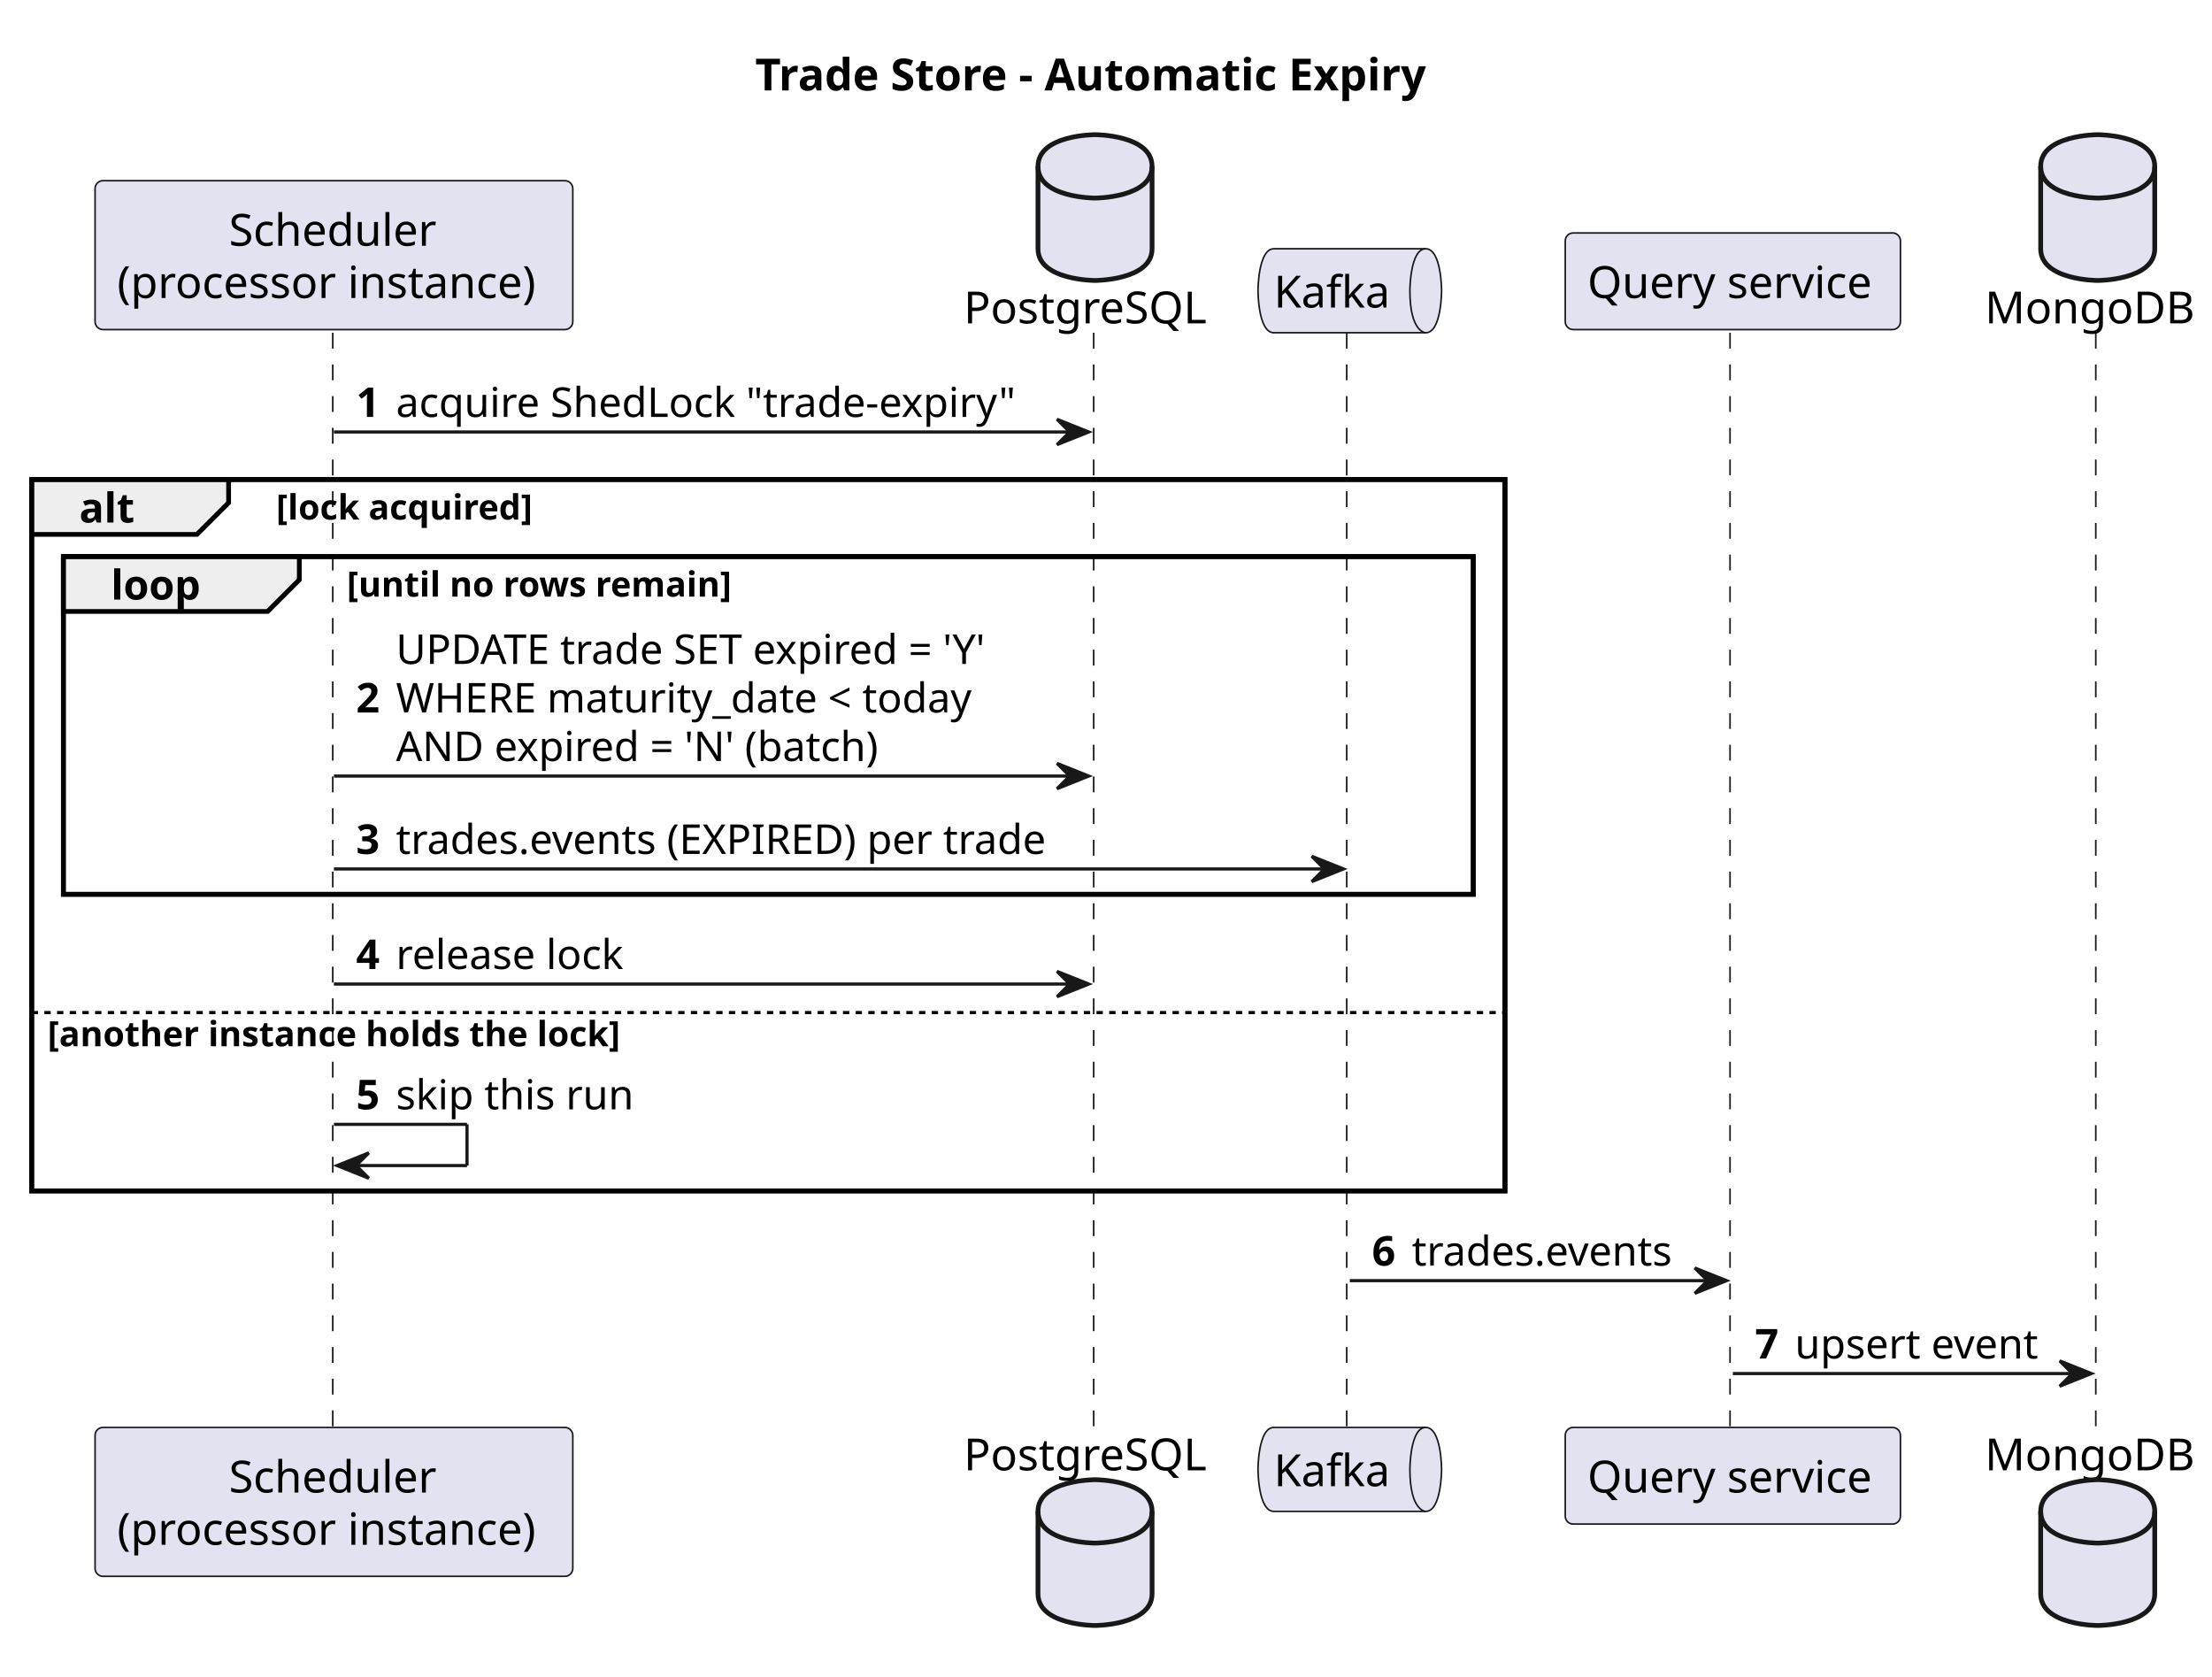
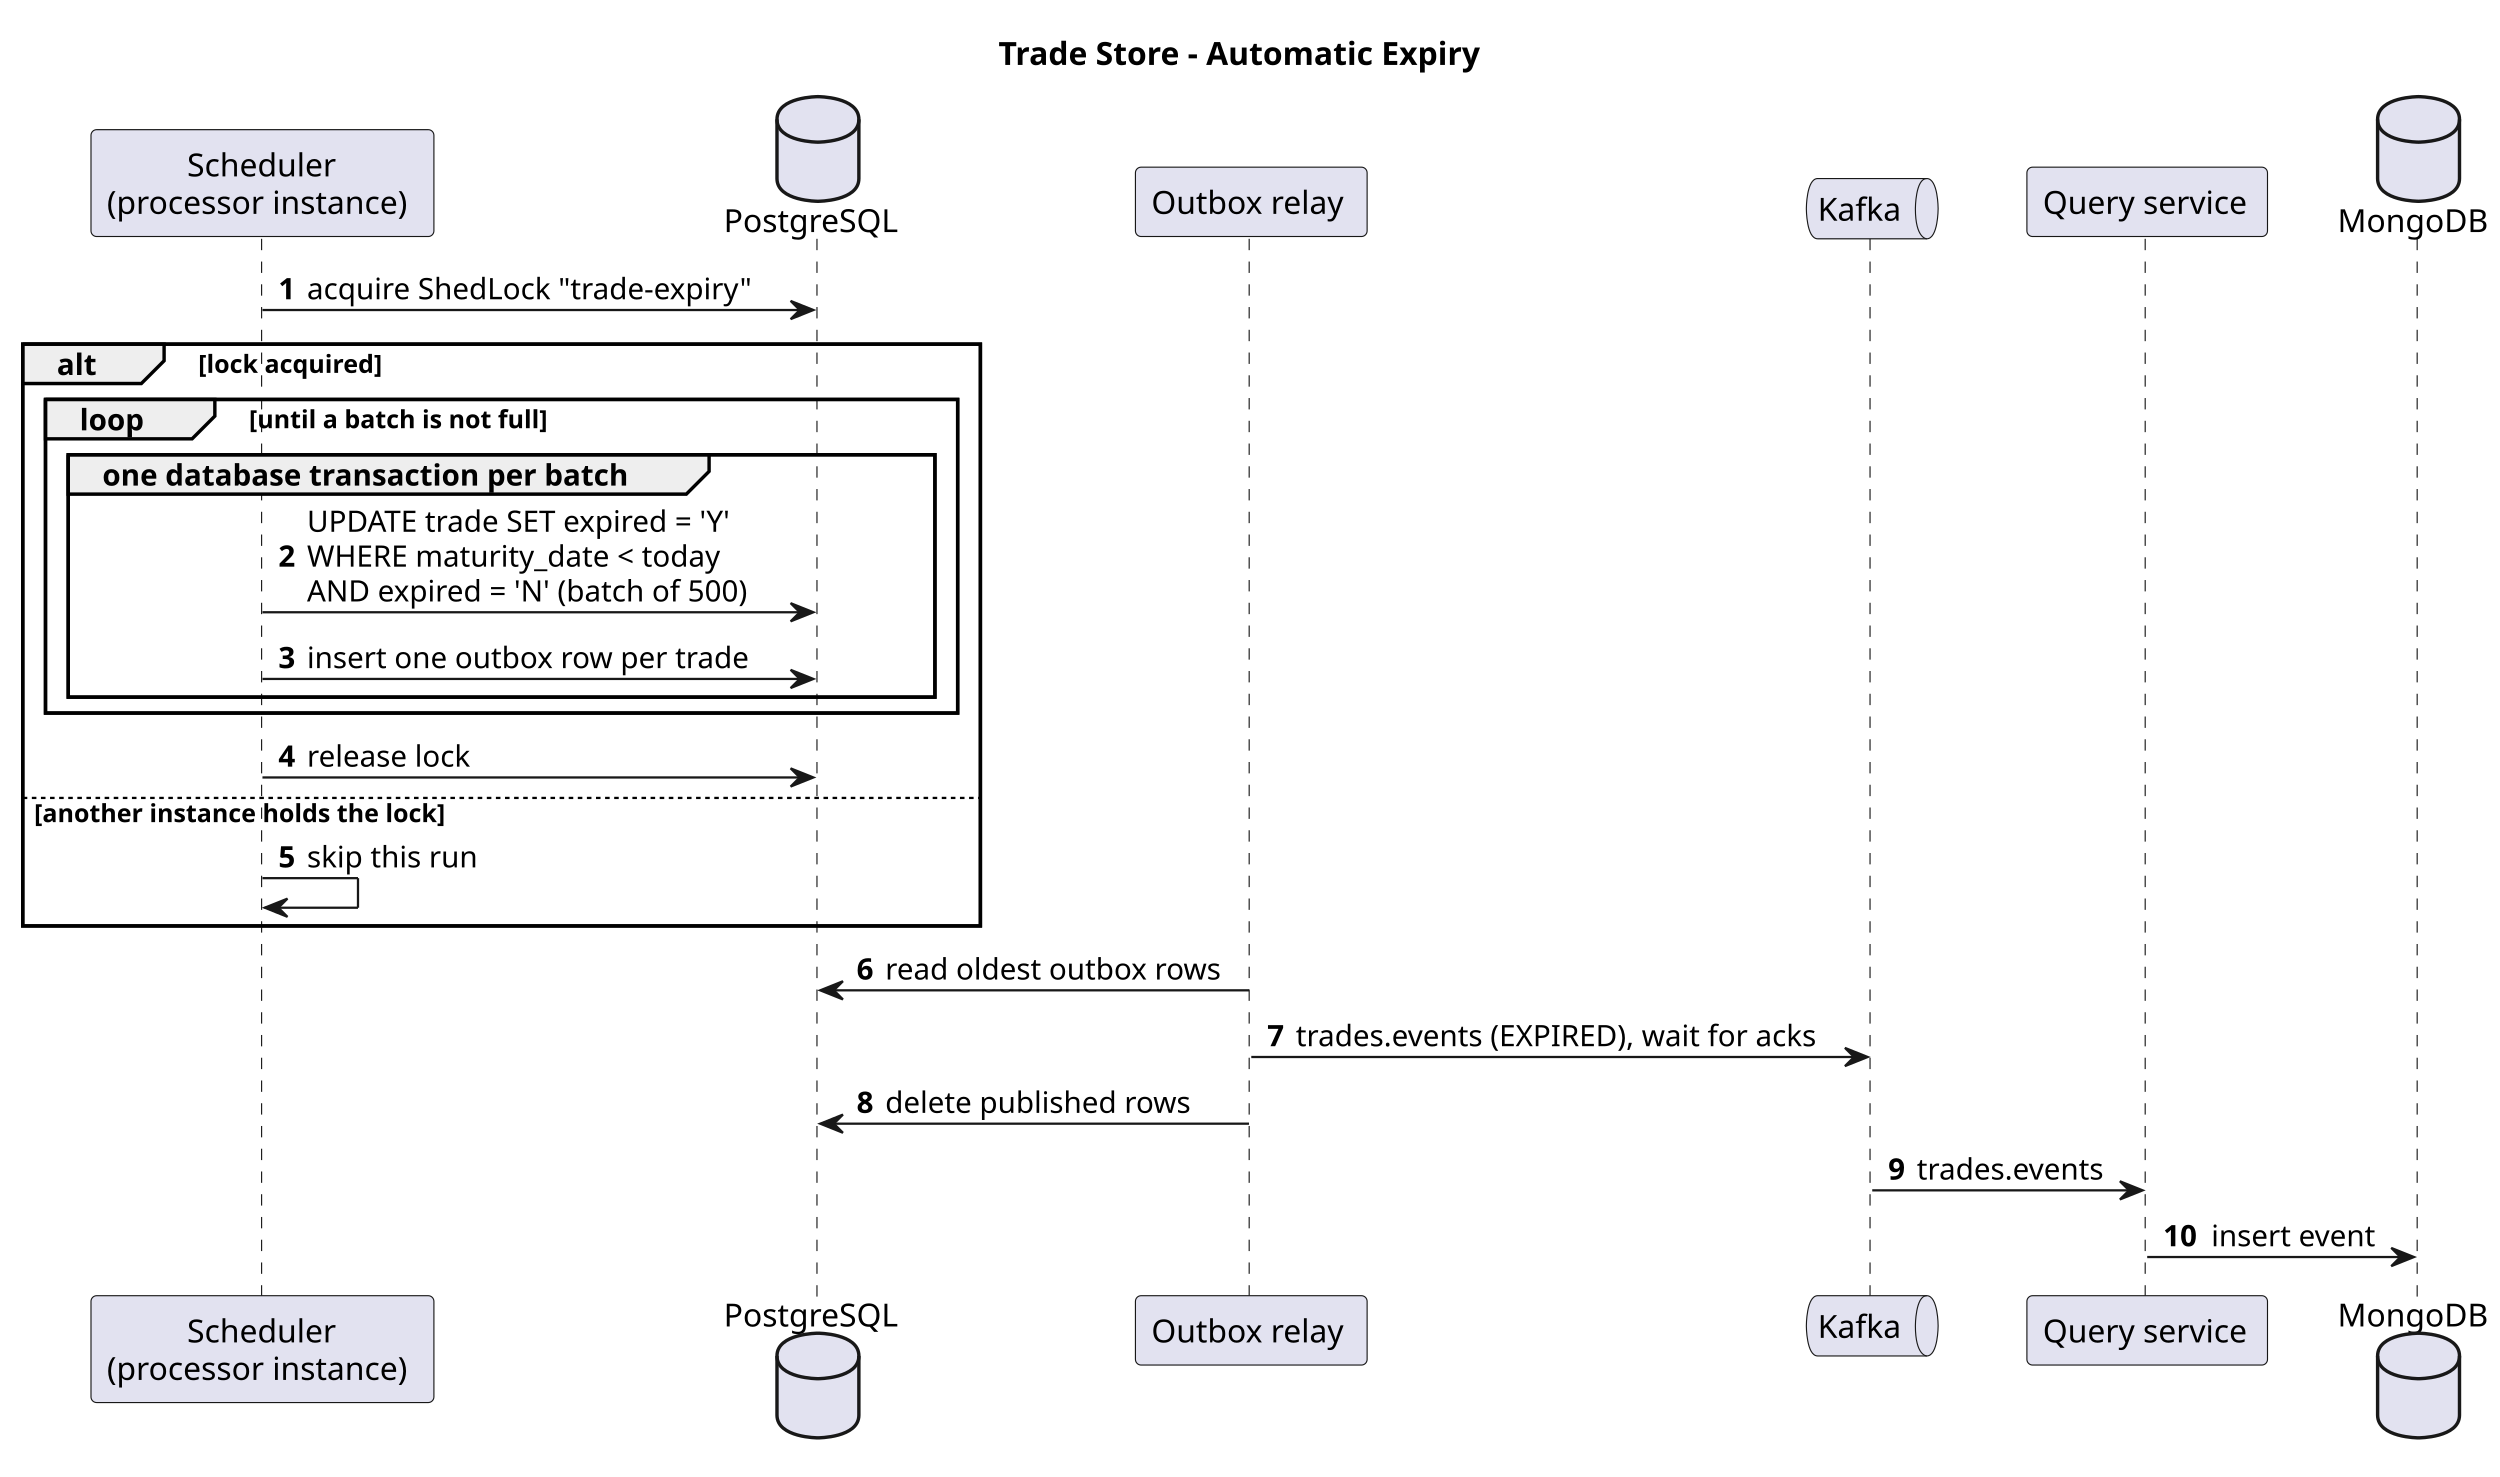
- <svg xmlns="http://www.w3.org/2000/svg" contentStyleType="text/css" height="529px" preserveAspectRatio="none" style="width:698px;height:529px;background:#FFFFFF;" version="1.1" viewBox="0 0 698 529" width="698px" zoomAndPan="magnify">
+ <svg xmlns="http://www.w3.org/2000/svg" contentStyleType="text/css" height="649px" preserveAspectRatio="none" style="width:1099px;height:649px;background:#FFFFFF;" version="1.1" viewBox="0 0 1099 649" width="1099px" zoomAndPan="magnify">
  <defs />
  <g>
-     <text fill="#000000" font-family="sans-serif" font-size="14" font-weight="bold" lengthAdjust="spacing" textLength="224.95" x="238.296" y="28.535">Trade Store - Automatic Expiry</text>
-     <rect fill="none" height="224.44" style="stroke:#000000;stroke-width:1.5;" width="464.894" x="10" y="151.287" />
-     <rect fill="none" height="106.553" style="stroke:#000000;stroke-width:1.5;" width="444.894" x="20" y="175.598" />
-     <line style="stroke:#181818;stroke-width:0.5;stroke-dasharray:5.0,5.0;" x1="105" x2="105" y1="104.977" y2="451.348" />
-     <line style="stroke:#181818;stroke-width:0.5;stroke-dasharray:5.0,5.0;" x1="345.112" x2="345.112" y1="104.977" y2="451.348" />
-     <line style="stroke:#181818;stroke-width:0.5;stroke-dasharray:5.0,5.0;" x1="424.962" x2="424.962" y1="104.977" y2="451.348" />
-     <line style="stroke:#181818;stroke-width:0.5;stroke-dasharray:5.0,5.0;" x1="545.918" x2="545.918" y1="104.977" y2="451.348" />
-     <line style="stroke:#181818;stroke-width:0.5;stroke-dasharray:5.0,5.0;" x1="661.328" x2="661.328" y1="104.977" y2="451.348" />
-     <rect fill="#E2E2F0" height="46.977" rx="2.5" ry="2.5" style="stroke:#181818;stroke-width:0.5;" width="150.746" x="30" y="57" />
-     <text fill="#000000" font-family="sans-serif" font-size="14" lengthAdjust="spacing" textLength="66.274" x="72.236" y="77.535">Scheduler</text>
-     <text fill="#000000" font-family="sans-serif" font-size="14" lengthAdjust="spacing" textLength="136.746" x="37" y="94.023">(processor instance)</text>
-     <rect fill="#E2E2F0" height="46.977" rx="2.5" ry="2.5" style="stroke:#181818;stroke-width:0.5;" width="150.746" x="30" y="450.348" />
-     <text fill="#000000" font-family="sans-serif" font-size="14" lengthAdjust="spacing" textLength="66.274" x="72.236" y="470.883">Scheduler</text>
-     <text fill="#000000" font-family="sans-serif" font-size="14" lengthAdjust="spacing" textLength="136.746" x="37" y="487.371">(processor instance)</text>
-     <text fill="#000000" font-family="sans-serif" font-size="14" lengthAdjust="spacing" textLength="76.85" x="304.112" y="102.023">PostgreSQL</text>
-     <path d="M327.537,52.488 C327.537,42.488 345.537,42.488 345.537,42.488 C345.537,42.488 363.537,42.488 363.537,52.488 L363.537,78.488 C363.537,88.488 345.537,88.488 345.537,88.488 C345.537,88.488 327.537,88.488 327.537,78.488 L327.537,52.488 " fill="#E2E2F0" style="stroke:#181818;stroke-width:1.5;" />
-     <path d="M327.537,52.488 C327.537,62.488 345.537,62.488 345.537,62.488 C345.537,62.488 363.537,62.488 363.537,52.488 " fill="none" style="stroke:#181818;stroke-width:1.5;" />
-     <text fill="#000000" font-family="sans-serif" font-size="14" lengthAdjust="spacing" textLength="76.85" x="304.112" y="463.883">PostgreSQL</text>
-     <path d="M327.537,476.836 C327.537,466.836 345.537,466.836 345.537,466.836 C345.537,466.836 363.537,466.836 363.537,476.836 L363.537,502.836 C363.537,512.836 345.537,512.836 345.537,512.836 C345.537,512.836 327.537,512.836 327.537,502.836 L327.537,476.836 " fill="#E2E2F0" style="stroke:#181818;stroke-width:1.5;" />
-     <path d="M327.537,476.836 C327.537,486.836 345.537,486.836 345.537,486.836 C345.537,486.836 363.537,486.836 363.537,476.836 " fill="none" style="stroke:#181818;stroke-width:1.5;" />
-     <path d="M401.962,78.488 L449.894,78.488 C454.894,78.488 454.894,91.732 454.894,91.732 C454.894,91.732 454.894,104.977 449.894,104.977 L401.962,104.977 C396.962,104.977 396.962,91.732 396.962,91.732 C396.962,91.732 396.962,78.488 401.962,78.488 " fill="#E2E2F0" style="stroke:#181818;stroke-width:0.5;" />
-     <path d="M449.894,78.488 C444.894,78.488 444.894,91.732 444.894,91.732 C444.894,104.977 449.894,104.977 449.894,104.977 " fill="none" style="stroke:#181818;stroke-width:0.5;" />
-     <text fill="#000000" font-family="sans-serif" font-size="14" lengthAdjust="spacing" textLength="37.933" x="401.962" y="97.023">Kafka</text>
-     <path d="M401.962,450.348 L449.894,450.348 C454.894,450.348 454.894,463.592 454.894,463.592 C454.894,463.592 454.894,476.836 449.894,476.836 L401.962,476.836 C396.962,476.836 396.962,463.592 396.962,463.592 C396.962,463.592 396.962,450.348 401.962,450.348 " fill="#E2E2F0" style="stroke:#181818;stroke-width:0.5;" />
-     <path d="M449.894,450.348 C444.894,450.348 444.894,463.592 444.894,463.592 C444.894,476.836 449.894,476.836 449.894,476.836 " fill="none" style="stroke:#181818;stroke-width:0.5;" />
-     <text fill="#000000" font-family="sans-serif" font-size="14" lengthAdjust="spacing" textLength="37.933" x="401.962" y="468.883">Kafka</text>
-     <rect fill="#E2E2F0" height="30.488" rx="2.5" ry="2.5" style="stroke:#181818;stroke-width:0.5;" width="105.766" x="493.918" y="73.488" />
-     <text fill="#000000" font-family="sans-serif" font-size="14" lengthAdjust="spacing" textLength="91.766" x="500.918" y="94.023">Query service</text>
-     <rect fill="#E2E2F0" height="30.488" rx="2.5" ry="2.5" style="stroke:#181818;stroke-width:0.5;" width="105.766" x="493.918" y="450.348" />
-     <text fill="#000000" font-family="sans-serif" font-size="14" lengthAdjust="spacing" textLength="91.766" x="500.918" y="470.883">Query service</text>
-     <text fill="#000000" font-family="sans-serif" font-size="14" lengthAdjust="spacing" textLength="65.215" x="626.328" y="102.023">MongoDB</text>
-     <path d="M643.935,52.488 C643.935,42.488 661.935,42.488 661.935,42.488 C661.935,42.488 679.935,42.488 679.935,52.488 L679.935,78.488 C679.935,88.488 661.935,88.488 661.935,88.488 C661.935,88.488 643.935,88.488 643.935,78.488 L643.935,52.488 " fill="#E2E2F0" style="stroke:#181818;stroke-width:1.5;" />
-     <path d="M643.935,52.488 C643.935,62.488 661.935,62.488 661.935,62.488 C661.935,62.488 679.935,62.488 679.935,52.488 " fill="none" style="stroke:#181818;stroke-width:1.5;" />
-     <text fill="#000000" font-family="sans-serif" font-size="14" lengthAdjust="spacing" textLength="65.215" x="626.328" y="463.883">MongoDB</text>
-     <path d="M643.935,476.836 C643.935,466.836 661.935,466.836 661.935,466.836 C661.935,466.836 679.935,466.836 679.935,476.836 L679.935,502.836 C679.935,512.836 661.935,512.836 661.935,512.836 C661.935,512.836 643.935,512.836 643.935,502.836 L643.935,476.836 " fill="#E2E2F0" style="stroke:#181818;stroke-width:1.5;" />
-     <path d="M643.935,476.836 C643.935,486.836 661.935,486.836 661.935,486.836 C661.935,486.836 679.935,486.836 679.935,476.836 " fill="none" style="stroke:#181818;stroke-width:1.5;" />
-     <polygon fill="#181818" points="333.537,132.287,343.537,136.287,333.537,140.287,337.537,136.287" style="stroke:#181818;stroke-width:1;" />
-     <line style="stroke:#181818;stroke-width:1;" x1="105.373" x2="339.537" y1="136.287" y2="136.287" />
-     <text fill="#000000" font-family="sans-serif" font-size="13" font-weight="bold" lengthAdjust="spacing" textLength="8.576" x="112.373" y="131.545">1</text>
-     <text fill="#000000" font-family="sans-serif" font-size="13" lengthAdjust="spacing" textLength="203.588" x="124.949" y="131.545">acquire ShedLock "trade-expiry"</text>
+     <text fill="#000000" font-family="sans-serif" font-size="14" font-weight="bold" lengthAdjust="spacing" textLength="224.95" x="438.926" y="28.535">Trade Store - Automatic Expiry</text>
+     <rect fill="none" height="255.75" style="stroke:#000000;stroke-width:1.5;" width="420.986" x="10" y="151.287" />
+     <rect fill="none" height="137.863" style="stroke:#000000;stroke-width:1.5;" width="400.986" x="20" y="175.598" />
+     <rect fill="none" height="106.553" style="stroke:#000000;stroke-width:1.5;" width="380.986" x="30" y="199.908" />
+     <line style="stroke:#181818;stroke-width:0.5;stroke-dasharray:5.0,5.0;" x1="115" x2="115" y1="104.977" y2="570.59" />
+     <line style="stroke:#181818;stroke-width:0.5;stroke-dasharray:5.0,5.0;" x1="359.137" x2="359.137" y1="104.977" y2="570.59" />
+     <line style="stroke:#181818;stroke-width:0.5;stroke-dasharray:5.0,5.0;" x1="549.137" x2="549.137" y1="104.977" y2="570.59" />
+     <line style="stroke:#181818;stroke-width:0.5;stroke-dasharray:5.0,5.0;" x1="822.07" x2="822.07" y1="104.977" y2="570.59" />
+     <line style="stroke:#181818;stroke-width:0.5;stroke-dasharray:5.0,5.0;" x1="943.026" x2="943.026" y1="104.977" y2="570.59" />
+     <line style="stroke:#181818;stroke-width:0.5;stroke-dasharray:5.0,5.0;" x1="1062.587" x2="1062.587" y1="104.977" y2="570.59" />
+     <rect fill="#E2E2F0" height="46.977" rx="2.5" ry="2.5" style="stroke:#181818;stroke-width:0.5;" width="150.746" x="40" y="57" />
+     <text fill="#000000" font-family="sans-serif" font-size="14" lengthAdjust="spacing" textLength="66.274" x="82.236" y="77.535">Scheduler</text>
+     <text fill="#000000" font-family="sans-serif" font-size="14" lengthAdjust="spacing" textLength="136.746" x="47" y="94.023">(processor instance)</text>
+     <rect fill="#E2E2F0" height="46.977" rx="2.5" ry="2.5" style="stroke:#181818;stroke-width:0.5;" width="150.746" x="40" y="569.59" />
+     <text fill="#000000" font-family="sans-serif" font-size="14" lengthAdjust="spacing" textLength="66.274" x="82.236" y="590.125">Scheduler</text>
+     <text fill="#000000" font-family="sans-serif" font-size="14" lengthAdjust="spacing" textLength="136.746" x="47" y="606.613">(processor instance)</text>
+     <text fill="#000000" font-family="sans-serif" font-size="14" lengthAdjust="spacing" textLength="76.85" x="318.137" y="102.023">PostgreSQL</text>
+     <path d="M341.562,52.488 C341.562,42.488 359.562,42.488 359.562,42.488 C359.562,42.488 377.562,42.488 377.562,52.488 L377.562,78.488 C377.562,88.488 359.562,88.488 359.562,88.488 C359.562,88.488 341.562,88.488 341.562,78.488 L341.562,52.488 " fill="#E2E2F0" style="stroke:#181818;stroke-width:1.5;" />
+     <path d="M341.562,52.488 C341.562,62.488 359.562,62.488 359.562,62.488 C359.562,62.488 377.562,62.488 377.562,52.488 " fill="none" style="stroke:#181818;stroke-width:1.5;" />
+     <text fill="#000000" font-family="sans-serif" font-size="14" lengthAdjust="spacing" textLength="76.85" x="318.137" y="583.125">PostgreSQL</text>
+     <path d="M341.562,596.078 C341.562,586.078 359.562,586.078 359.562,586.078 C359.562,586.078 377.562,586.078 377.562,596.078 L377.562,622.078 C377.562,632.078 359.562,632.078 359.562,632.078 C359.562,632.078 341.562,632.078 341.562,622.078 L341.562,596.078 " fill="#E2E2F0" style="stroke:#181818;stroke-width:1.5;" />
+     <path d="M341.562,596.078 C341.562,606.078 359.562,606.078 359.562,606.078 C359.562,606.078 377.562,606.078 377.562,596.078 " fill="none" style="stroke:#181818;stroke-width:1.5;" />
+     <rect fill="#E2E2F0" height="30.488" rx="2.5" ry="2.5" style="stroke:#181818;stroke-width:0.5;" width="101.849" x="499.137" y="73.488" />
+     <text fill="#000000" font-family="sans-serif" font-size="14" lengthAdjust="spacing" textLength="87.849" x="506.137" y="94.023">Outbox relay</text>
+     <rect fill="#E2E2F0" height="30.488" rx="2.5" ry="2.5" style="stroke:#181818;stroke-width:0.5;" width="101.849" x="499.137" y="569.59" />
+     <text fill="#000000" font-family="sans-serif" font-size="14" lengthAdjust="spacing" textLength="87.849" x="506.137" y="590.125">Outbox relay</text>
+     <path d="M799.07,78.488 L847.003,78.488 C852.003,78.488 852.003,91.732 852.003,91.732 C852.003,91.732 852.003,104.977 847.003,104.977 L799.07,104.977 C794.07,104.977 794.07,91.732 794.07,91.732 C794.07,91.732 794.07,78.488 799.07,78.488 " fill="#E2E2F0" style="stroke:#181818;stroke-width:0.5;" />
+     <path d="M847.003,78.488 C842.003,78.488 842.003,91.732 842.003,91.732 C842.003,104.977 847.003,104.977 847.003,104.977 " fill="none" style="stroke:#181818;stroke-width:0.5;" />
+     <text fill="#000000" font-family="sans-serif" font-size="14" lengthAdjust="spacing" textLength="37.933" x="799.07" y="97.023">Kafka</text>
+     <path d="M799.07,569.59 L847.003,569.59 C852.003,569.59 852.003,582.834 852.003,582.834 C852.003,582.834 852.003,596.078 847.003,596.078 L799.07,596.078 C794.07,596.078 794.07,582.834 794.07,582.834 C794.07,582.834 794.07,569.59 799.07,569.59 " fill="#E2E2F0" style="stroke:#181818;stroke-width:0.5;" />
+     <path d="M847.003,569.59 C842.003,569.59 842.003,582.834 842.003,582.834 C842.003,596.078 847.003,596.078 847.003,596.078 " fill="none" style="stroke:#181818;stroke-width:0.5;" />
+     <text fill="#000000" font-family="sans-serif" font-size="14" lengthAdjust="spacing" textLength="37.933" x="799.07" y="588.125">Kafka</text>
+     <rect fill="#E2E2F0" height="30.488" rx="2.5" ry="2.5" style="stroke:#181818;stroke-width:0.5;" width="105.766" x="891.026" y="73.488" />
+     <text fill="#000000" font-family="sans-serif" font-size="14" lengthAdjust="spacing" textLength="91.766" x="898.026" y="94.023">Query service</text>
+     <rect fill="#E2E2F0" height="30.488" rx="2.5" ry="2.5" style="stroke:#181818;stroke-width:0.5;" width="105.766" x="891.026" y="569.59" />
+     <text fill="#000000" font-family="sans-serif" font-size="14" lengthAdjust="spacing" textLength="91.766" x="898.026" y="590.125">Query service</text>
+     <text fill="#000000" font-family="sans-serif" font-size="14" lengthAdjust="spacing" textLength="65.215" x="1027.587" y="102.023">MongoDB</text>
+     <path d="M1045.195,52.488 C1045.195,42.488 1063.195,42.488 1063.195,42.488 C1063.195,42.488 1081.195,42.488 1081.195,52.488 L1081.195,78.488 C1081.195,88.488 1063.195,88.488 1063.195,88.488 C1063.195,88.488 1045.195,88.488 1045.195,78.488 L1045.195,52.488 " fill="#E2E2F0" style="stroke:#181818;stroke-width:1.5;" />
+     <path d="M1045.195,52.488 C1045.195,62.488 1063.195,62.488 1063.195,62.488 C1063.195,62.488 1081.195,62.488 1081.195,52.488 " fill="none" style="stroke:#181818;stroke-width:1.5;" />
+     <text fill="#000000" font-family="sans-serif" font-size="14" lengthAdjust="spacing" textLength="65.215" x="1027.587" y="583.125">MongoDB</text>
+     <path d="M1045.195,596.078 C1045.195,586.078 1063.195,586.078 1063.195,586.078 C1063.195,586.078 1081.195,586.078 1081.195,596.078 L1081.195,622.078 C1081.195,632.078 1063.195,632.078 1063.195,632.078 C1063.195,632.078 1045.195,632.078 1045.195,622.078 L1045.195,596.078 " fill="#E2E2F0" style="stroke:#181818;stroke-width:1.5;" />
+     <path d="M1045.195,596.078 C1045.195,606.078 1063.195,606.078 1063.195,606.078 C1063.195,606.078 1081.195,606.078 1081.195,596.078 " fill="none" style="stroke:#181818;stroke-width:1.5;" />
+     <polygon fill="#181818" points="347.562,132.287,357.562,136.287,347.562,140.287,351.562,136.287" style="stroke:#181818;stroke-width:1;" />
+     <line style="stroke:#181818;stroke-width:1;" x1="115.373" x2="353.562" y1="136.287" y2="136.287" />
+     <text fill="#000000" font-family="sans-serif" font-size="13" font-weight="bold" lengthAdjust="spacing" textLength="8.576" x="122.373" y="131.545">1</text>
+     <text fill="#000000" font-family="sans-serif" font-size="13" lengthAdjust="spacing" textLength="203.588" x="134.949" y="131.545">acquire ShedLock "trade-expiry"</text>
    <path d="M10,151.287 L72.139,151.287 L72.139,158.598 L62.139,168.598 L10,168.598 L10,151.287 " fill="#EEEEEE" style="stroke:#000000;stroke-width:1.5;" />
-     <rect fill="none" height="224.44" style="stroke:#000000;stroke-width:1.5;" width="464.894" x="10" y="151.287" />
+     <rect fill="none" height="255.75" style="stroke:#000000;stroke-width:1.5;" width="420.986" x="10" y="151.287" />
    <text fill="#000000" font-family="sans-serif" font-size="13" font-weight="bold" lengthAdjust="spacing" textLength="17.139" x="25" y="164.856">alt</text>
    <text fill="#000000" font-family="sans-serif" font-size="11" font-weight="bold" lengthAdjust="spacing" textLength="84.342" x="87.139" y="163.922">[lock acquired]</text>
    <path d="M20,175.598 L94.447,175.598 L94.447,182.908 L84.447,192.908 L20,192.908 L20,175.598 " fill="#EEEEEE" style="stroke:#000000;stroke-width:1.5;" />
-     <rect fill="none" height="106.553" style="stroke:#000000;stroke-width:1.5;" width="444.894" x="20" y="175.598" />
+     <rect fill="none" height="137.863" style="stroke:#000000;stroke-width:1.5;" width="400.986" x="20" y="175.598" />
    <text fill="#000000" font-family="sans-serif" font-size="13" font-weight="bold" lengthAdjust="spacing" textLength="29.447" x="35" y="189.166">loop</text>
-     <text fill="#000000" font-family="sans-serif" font-size="11" font-weight="bold" lengthAdjust="spacing" textLength="126.457" x="109.447" y="188.232">[until no rows remain]</text>
-     <polygon fill="#181818" points="333.537,240.84,343.537,244.84,333.537,248.84,337.537,244.84" style="stroke:#181818;stroke-width:1;" />
-     <line style="stroke:#181818;stroke-width:1;" x1="105.373" x2="339.537" y1="244.84" y2="244.84" />
-     <text fill="#000000" font-family="sans-serif" font-size="13" font-weight="bold" lengthAdjust="spacing" textLength="8.576" x="112.373" y="224.787">2</text>
-     <text fill="#000000" font-family="sans-serif" font-size="13" lengthAdjust="spacing" textLength="198.072" x="124.949" y="209.477">UPDATE trade SET expired = 'Y'</text>
-     <text fill="#000000" font-family="sans-serif" font-size="13" lengthAdjust="spacing" textLength="187.605" x="124.949" y="224.787">WHERE maturity_date &lt; today</text>
-     <text fill="#000000" font-family="sans-serif" font-size="13" lengthAdjust="spacing" textLength="161.96" x="124.949" y="240.098">AND expired = 'N' (batch)</text>
-     <polygon fill="#181818" points="413.928,270.15,423.928,274.15,413.928,278.15,417.928,274.15" style="stroke:#181818;stroke-width:1;" />
-     <line style="stroke:#181818;stroke-width:1;" x1="105.373" x2="419.928" y1="274.15" y2="274.15" />
-     <text fill="#000000" font-family="sans-serif" font-size="13" font-weight="bold" lengthAdjust="spacing" textLength="8.576" x="112.373" y="269.408">3</text>
-     <text fill="#000000" font-family="sans-serif" font-size="13" lengthAdjust="spacing" textLength="209.739" x="124.949" y="269.408">trades.events (EXPIRED) per trade</text>
-     <polygon fill="#181818" points="333.537,306.461,343.537,310.461,333.537,314.461,337.537,310.461" style="stroke:#181818;stroke-width:1;" />
-     <line style="stroke:#181818;stroke-width:1;" x1="105.373" x2="339.537" y1="310.461" y2="310.461" />
-     <text fill="#000000" font-family="sans-serif" font-size="13" font-weight="bold" lengthAdjust="spacing" textLength="8.576" x="112.373" y="305.719">4</text>
-     <text fill="#000000" font-family="sans-serif" font-size="13" lengthAdjust="spacing" textLength="74.725" x="124.949" y="305.719">release lock</text>
-     <line style="stroke:#000000;stroke-width:1;stroke-dasharray:2.0,2.0;" x1="10" x2="474.894" y1="319.461" y2="319.461" />
-     <text fill="#000000" font-family="sans-serif" font-size="11" font-weight="bold" lengthAdjust="spacing" textLength="186.85" x="15" y="330.096">[another instance holds the lock]</text>
-     <line style="stroke:#181818;stroke-width:1;" x1="105.373" x2="147.373" y1="354.727" y2="354.727" />
-     <line style="stroke:#181818;stroke-width:1;" x1="147.373" x2="147.373" y1="354.727" y2="367.727" />
-     <line style="stroke:#181818;stroke-width:1;" x1="106.373" x2="147.373" y1="367.727" y2="367.727" />
-     <polygon fill="#181818" points="116.373,363.727,106.373,367.727,116.373,371.727,112.373,367.727" style="stroke:#181818;stroke-width:1;" />
-     <text fill="#000000" font-family="sans-serif" font-size="13" font-weight="bold" lengthAdjust="spacing" textLength="8.576" x="112.373" y="349.984">5</text>
-     <text fill="#000000" font-family="sans-serif" font-size="13" lengthAdjust="spacing" textLength="79.162" x="124.949" y="349.984">skip this run</text>
-     <polygon fill="#181818" points="534.801,400.037,544.801,404.037,534.801,408.037,538.801,404.037" style="stroke:#181818;stroke-width:1;" />
-     <line style="stroke:#181818;stroke-width:1;" x1="425.928" x2="540.801" y1="404.037" y2="404.037" />
-     <text fill="#000000" font-family="sans-serif" font-size="13" font-weight="bold" lengthAdjust="spacing" textLength="8.576" x="432.928" y="399.295">6</text>
-     <text fill="#000000" font-family="sans-serif" font-size="13" lengthAdjust="spacing" textLength="84.297" x="445.504" y="399.295">trades.events</text>
-     <polygon fill="#181818" points="649.935,429.348,659.935,433.348,649.935,437.348,653.935,433.348" style="stroke:#181818;stroke-width:1;" />
-     <line style="stroke:#181818;stroke-width:1;" x1="546.801" x2="655.935" y1="433.348" y2="433.348" />
-     <text fill="#000000" font-family="sans-serif" font-size="13" font-weight="bold" lengthAdjust="spacing" textLength="8.576" x="553.801" y="428.606">7</text>
-     <text fill="#000000" font-family="sans-serif" font-size="13" lengthAdjust="spacing" textLength="78.559" x="566.376" y="428.606">upsert event</text>
+     <text fill="#000000" font-family="sans-serif" font-size="11" font-weight="bold" lengthAdjust="spacing" textLength="137.543" x="109.447" y="188.232">[until a batch is not full]</text>
+     <path d="M30,199.908 L311.717,199.908 L311.717,207.219 L301.717,217.219 L30,217.219 L30,199.908 " fill="#EEEEEE" style="stroke:#000000;stroke-width:1.5;" />
+     <rect fill="none" height="106.553" style="stroke:#000000;stroke-width:1.5;" width="380.986" x="30" y="199.908" />
+     <text fill="#000000" font-family="sans-serif" font-size="13" font-weight="bold" lengthAdjust="spacing" textLength="236.717" x="45" y="213.477">one database transaction per batch</text>
+     <polygon fill="#181818" points="347.562,265.15,357.562,269.15,347.562,273.15,351.562,269.15" style="stroke:#181818;stroke-width:1;" />
+     <line style="stroke:#181818;stroke-width:1;" x1="115.373" x2="353.562" y1="269.15" y2="269.15" />
+     <text fill="#000000" font-family="sans-serif" font-size="13" font-weight="bold" lengthAdjust="spacing" textLength="8.576" x="122.373" y="249.098">2</text>
+     <text fill="#000000" font-family="sans-serif" font-size="13" lengthAdjust="spacing" textLength="198.072" x="134.949" y="233.787">UPDATE trade SET expired = 'Y'</text>
+     <text fill="#000000" font-family="sans-serif" font-size="13" lengthAdjust="spacing" textLength="187.605" x="134.949" y="249.098">WHERE maturity_date &lt; today</text>
+     <text fill="#000000" font-family="sans-serif" font-size="13" lengthAdjust="spacing" textLength="207.613" x="134.949" y="264.408">AND expired = 'N' (batch of 500)</text>
+     <polygon fill="#181818" points="347.562,294.461,357.562,298.461,347.562,302.461,351.562,298.461" style="stroke:#181818;stroke-width:1;" />
+     <line style="stroke:#181818;stroke-width:1;" x1="115.373" x2="353.562" y1="298.461" y2="298.461" />
+     <text fill="#000000" font-family="sans-serif" font-size="13" font-weight="bold" lengthAdjust="spacing" textLength="8.576" x="122.373" y="293.719">3</text>
+     <text fill="#000000" font-family="sans-serif" font-size="13" lengthAdjust="spacing" textLength="201.646" x="134.949" y="293.719">insert one outbox row per trade</text>
+     <polygon fill="#181818" points="347.562,337.772,357.562,341.772,347.562,345.772,351.562,341.772" style="stroke:#181818;stroke-width:1;" />
+     <line style="stroke:#181818;stroke-width:1;" x1="115.373" x2="353.562" y1="341.772" y2="341.772" />
+     <text fill="#000000" font-family="sans-serif" font-size="13" font-weight="bold" lengthAdjust="spacing" textLength="8.576" x="122.373" y="337.029">4</text>
+     <text fill="#000000" font-family="sans-serif" font-size="13" lengthAdjust="spacing" textLength="74.725" x="134.949" y="337.029">release lock</text>
+     <line style="stroke:#000000;stroke-width:1;stroke-dasharray:2.0,2.0;" x1="10" x2="430.986" y1="350.772" y2="350.772" />
+     <text fill="#000000" font-family="sans-serif" font-size="11" font-weight="bold" lengthAdjust="spacing" textLength="186.85" x="15" y="361.406">[another instance holds the lock]</text>
+     <line style="stroke:#181818;stroke-width:1;" x1="115.373" x2="157.373" y1="386.037" y2="386.037" />
+     <line style="stroke:#181818;stroke-width:1;" x1="157.373" x2="157.373" y1="386.037" y2="399.037" />
+     <line style="stroke:#181818;stroke-width:1;" x1="116.373" x2="157.373" y1="399.037" y2="399.037" />
+     <polygon fill="#181818" points="126.373,395.037,116.373,399.037,126.373,403.037,122.373,399.037" style="stroke:#181818;stroke-width:1;" />
+     <text fill="#000000" font-family="sans-serif" font-size="13" font-weight="bold" lengthAdjust="spacing" textLength="8.576" x="122.373" y="381.295">5</text>
+     <text fill="#000000" font-family="sans-serif" font-size="13" lengthAdjust="spacing" textLength="79.162" x="134.949" y="381.295">skip this run</text>
+     <polygon fill="#181818" points="370.562,431.348,360.562,435.348,370.562,439.348,366.562,435.348" style="stroke:#181818;stroke-width:1;" />
+     <line style="stroke:#181818;stroke-width:1;" x1="364.562" x2="549.062" y1="435.348" y2="435.348" />
+     <text fill="#000000" font-family="sans-serif" font-size="13" font-weight="bold" lengthAdjust="spacing" textLength="8.576" x="376.562" y="430.606">6</text>
+     <text fill="#000000" font-family="sans-serif" font-size="13" lengthAdjust="spacing" textLength="153.924" x="389.137" y="430.606">read oldest outbox rows</text>
+     <polygon fill="#181818" points="811.037,460.658,821.037,464.658,811.037,468.658,815.037,464.658" style="stroke:#181818;stroke-width:1;" />
+     <line style="stroke:#181818;stroke-width:1;" x1="550.062" x2="817.037" y1="464.658" y2="464.658" />
+     <text fill="#000000" font-family="sans-serif" font-size="13" font-weight="bold" lengthAdjust="spacing" textLength="8.576" x="557.062" y="459.916">7</text>
+     <text fill="#000000" font-family="sans-serif" font-size="13" lengthAdjust="spacing" textLength="236.399" x="569.637" y="459.916">trades.events (EXPIRED), wait for acks</text>
+     <polygon fill="#181818" points="370.562,489.969,360.562,493.969,370.562,497.969,366.562,493.969" style="stroke:#181818;stroke-width:1;" />
+     <line style="stroke:#181818;stroke-width:1;" x1="364.562" x2="549.062" y1="493.969" y2="493.969" />
+     <text fill="#000000" font-family="sans-serif" font-size="13" font-weight="bold" lengthAdjust="spacing" textLength="8.576" x="376.562" y="489.227">8</text>
+     <text fill="#000000" font-family="sans-serif" font-size="13" lengthAdjust="spacing" textLength="138.773" x="389.137" y="489.227">delete published rows</text>
+     <polygon fill="#181818" points="931.909,519.279,941.909,523.279,931.909,527.279,935.909,523.279" style="stroke:#181818;stroke-width:1;" />
+     <line style="stroke:#181818;stroke-width:1;" x1="823.037" x2="937.909" y1="523.279" y2="523.279" />
+     <text fill="#000000" font-family="sans-serif" font-size="13" font-weight="bold" lengthAdjust="spacing" textLength="8.576" x="830.037" y="518.537">9</text>
+     <text fill="#000000" font-family="sans-serif" font-size="13" lengthAdjust="spacing" textLength="84.297" x="842.612" y="518.537">trades.events</text>
+     <polygon fill="#181818" points="1051.195,548.59,1061.195,552.59,1051.195,556.59,1055.195,552.59" style="stroke:#181818;stroke-width:1;" />
+     <line style="stroke:#181818;stroke-width:1;" x1="943.909" x2="1057.195" y1="552.59" y2="552.59" />
+     <text fill="#000000" font-family="sans-serif" font-size="13" font-weight="bold" lengthAdjust="spacing" textLength="17.151" x="950.909" y="547.848">10</text>
+     <text fill="#000000" font-family="sans-serif" font-size="13" lengthAdjust="spacing" textLength="74.134" x="972.061" y="547.848">insert event</text>
  </g>
</svg>
